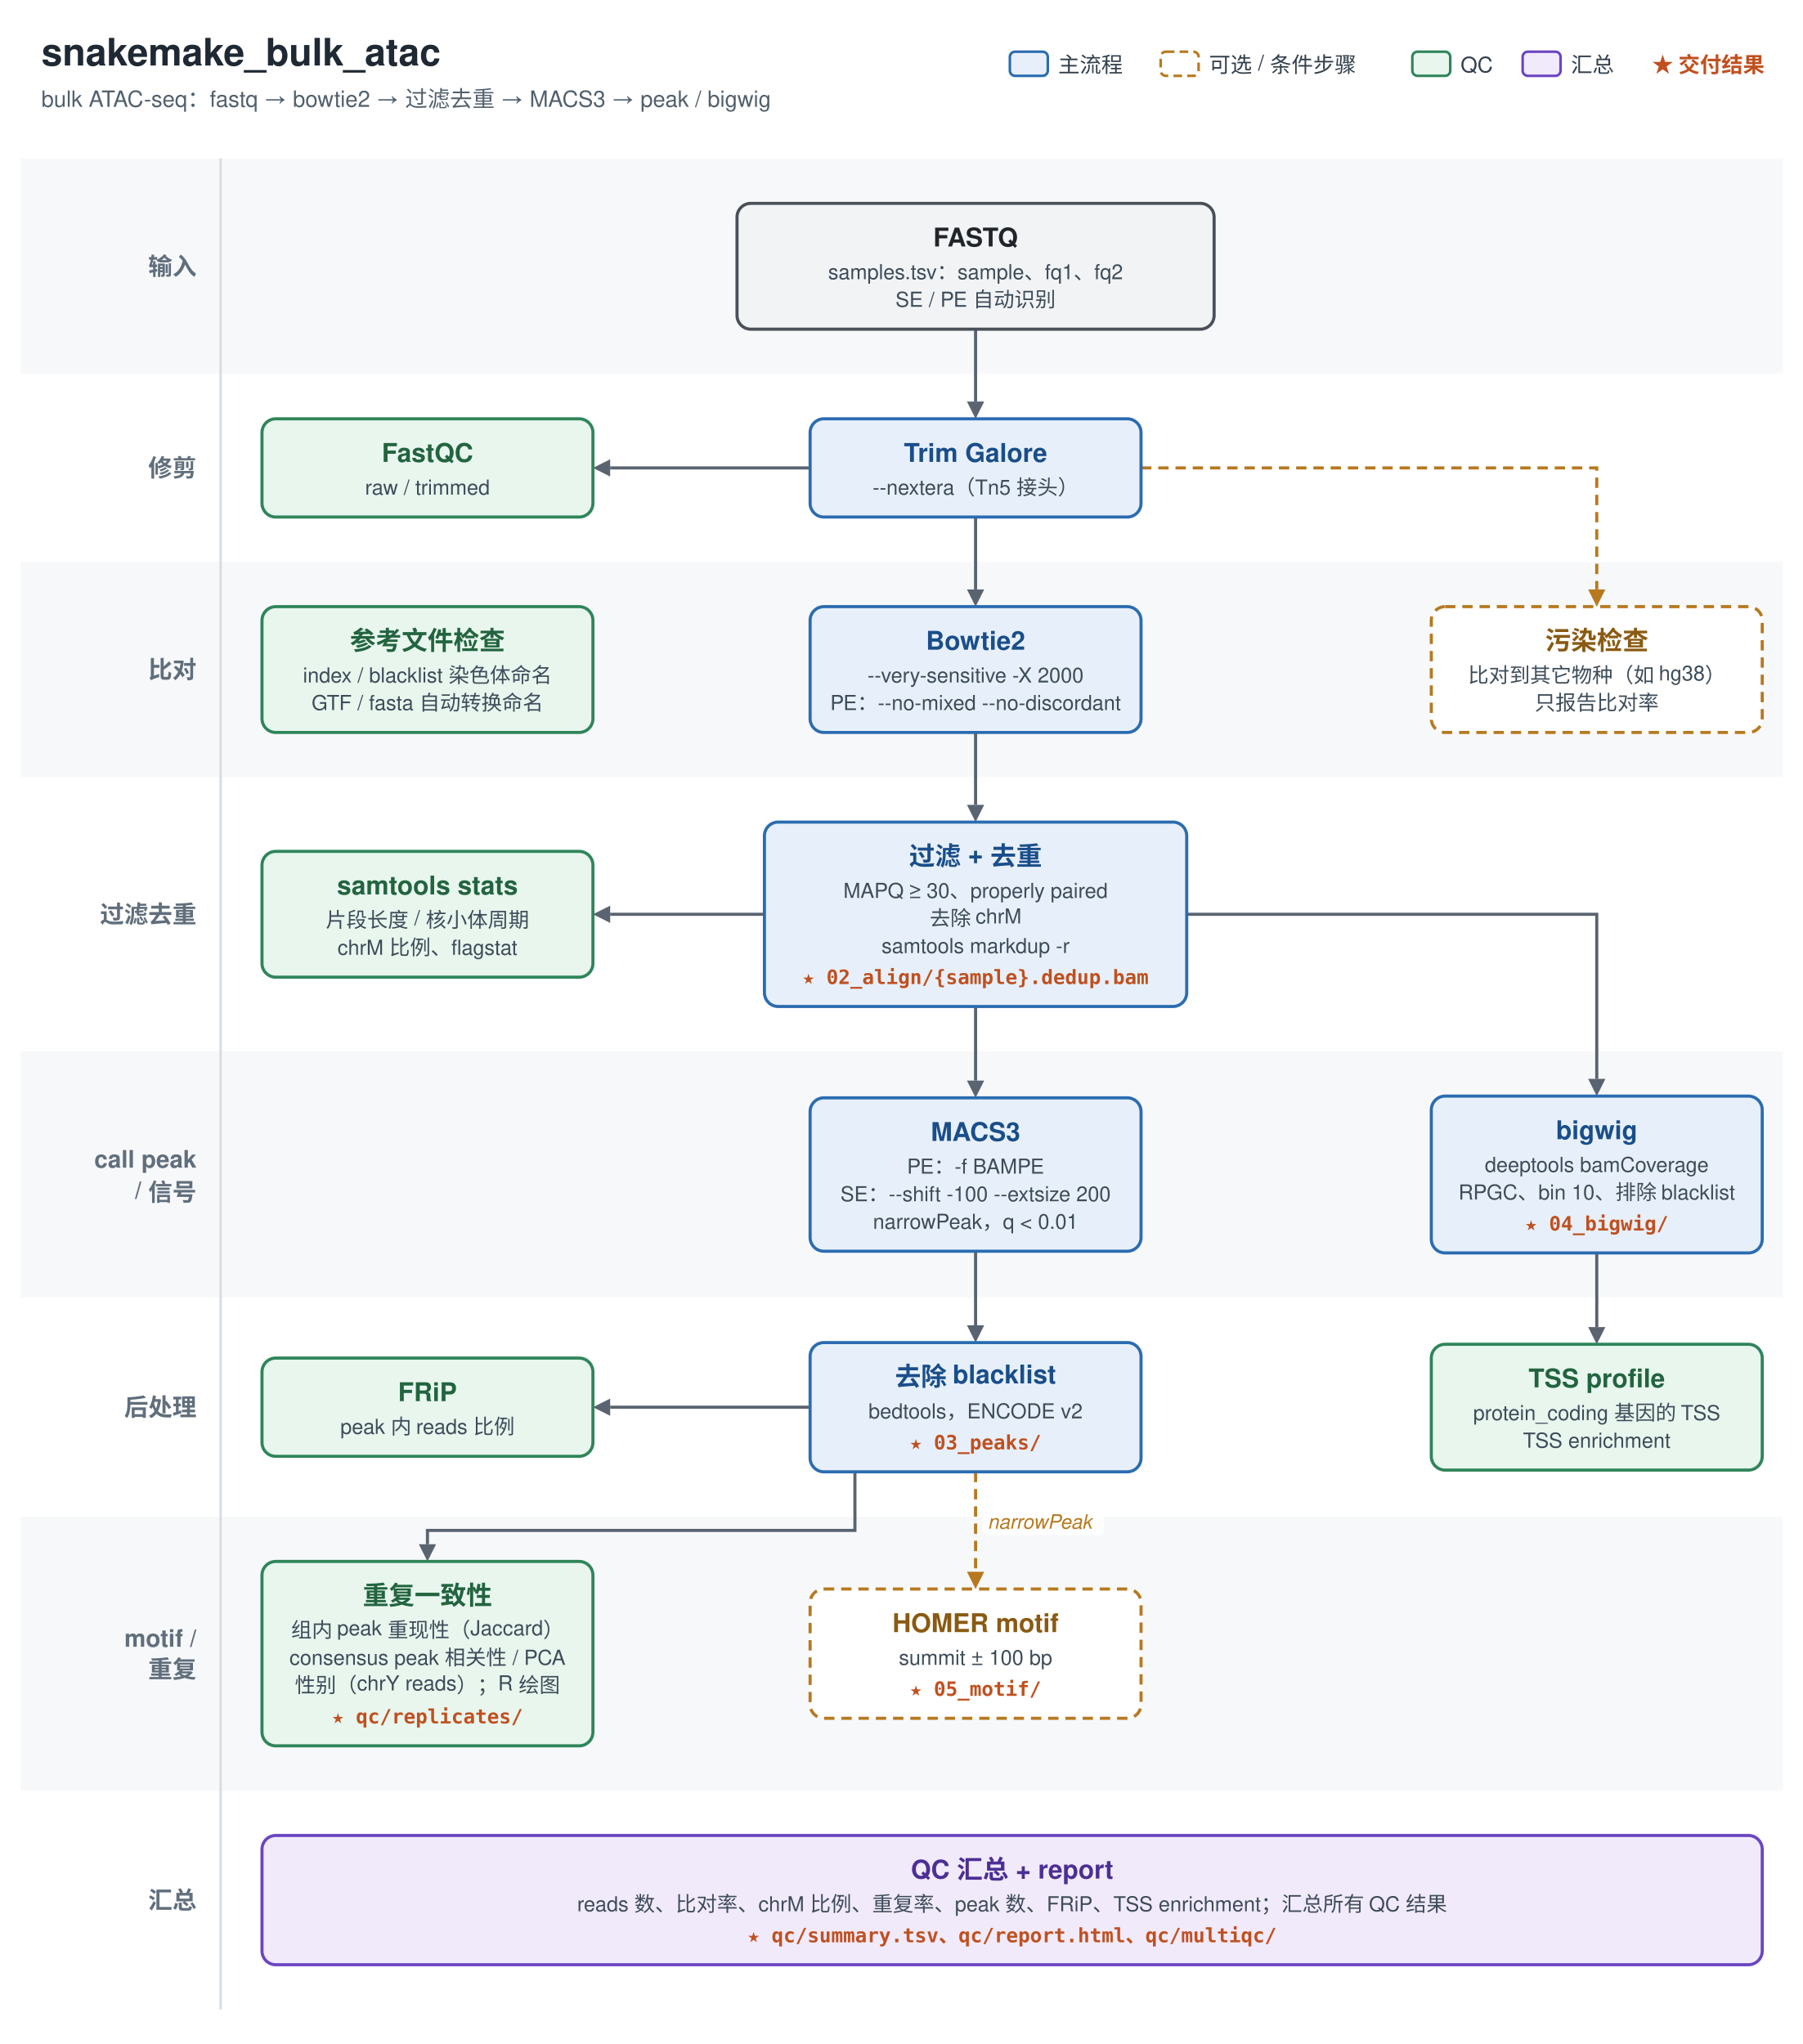
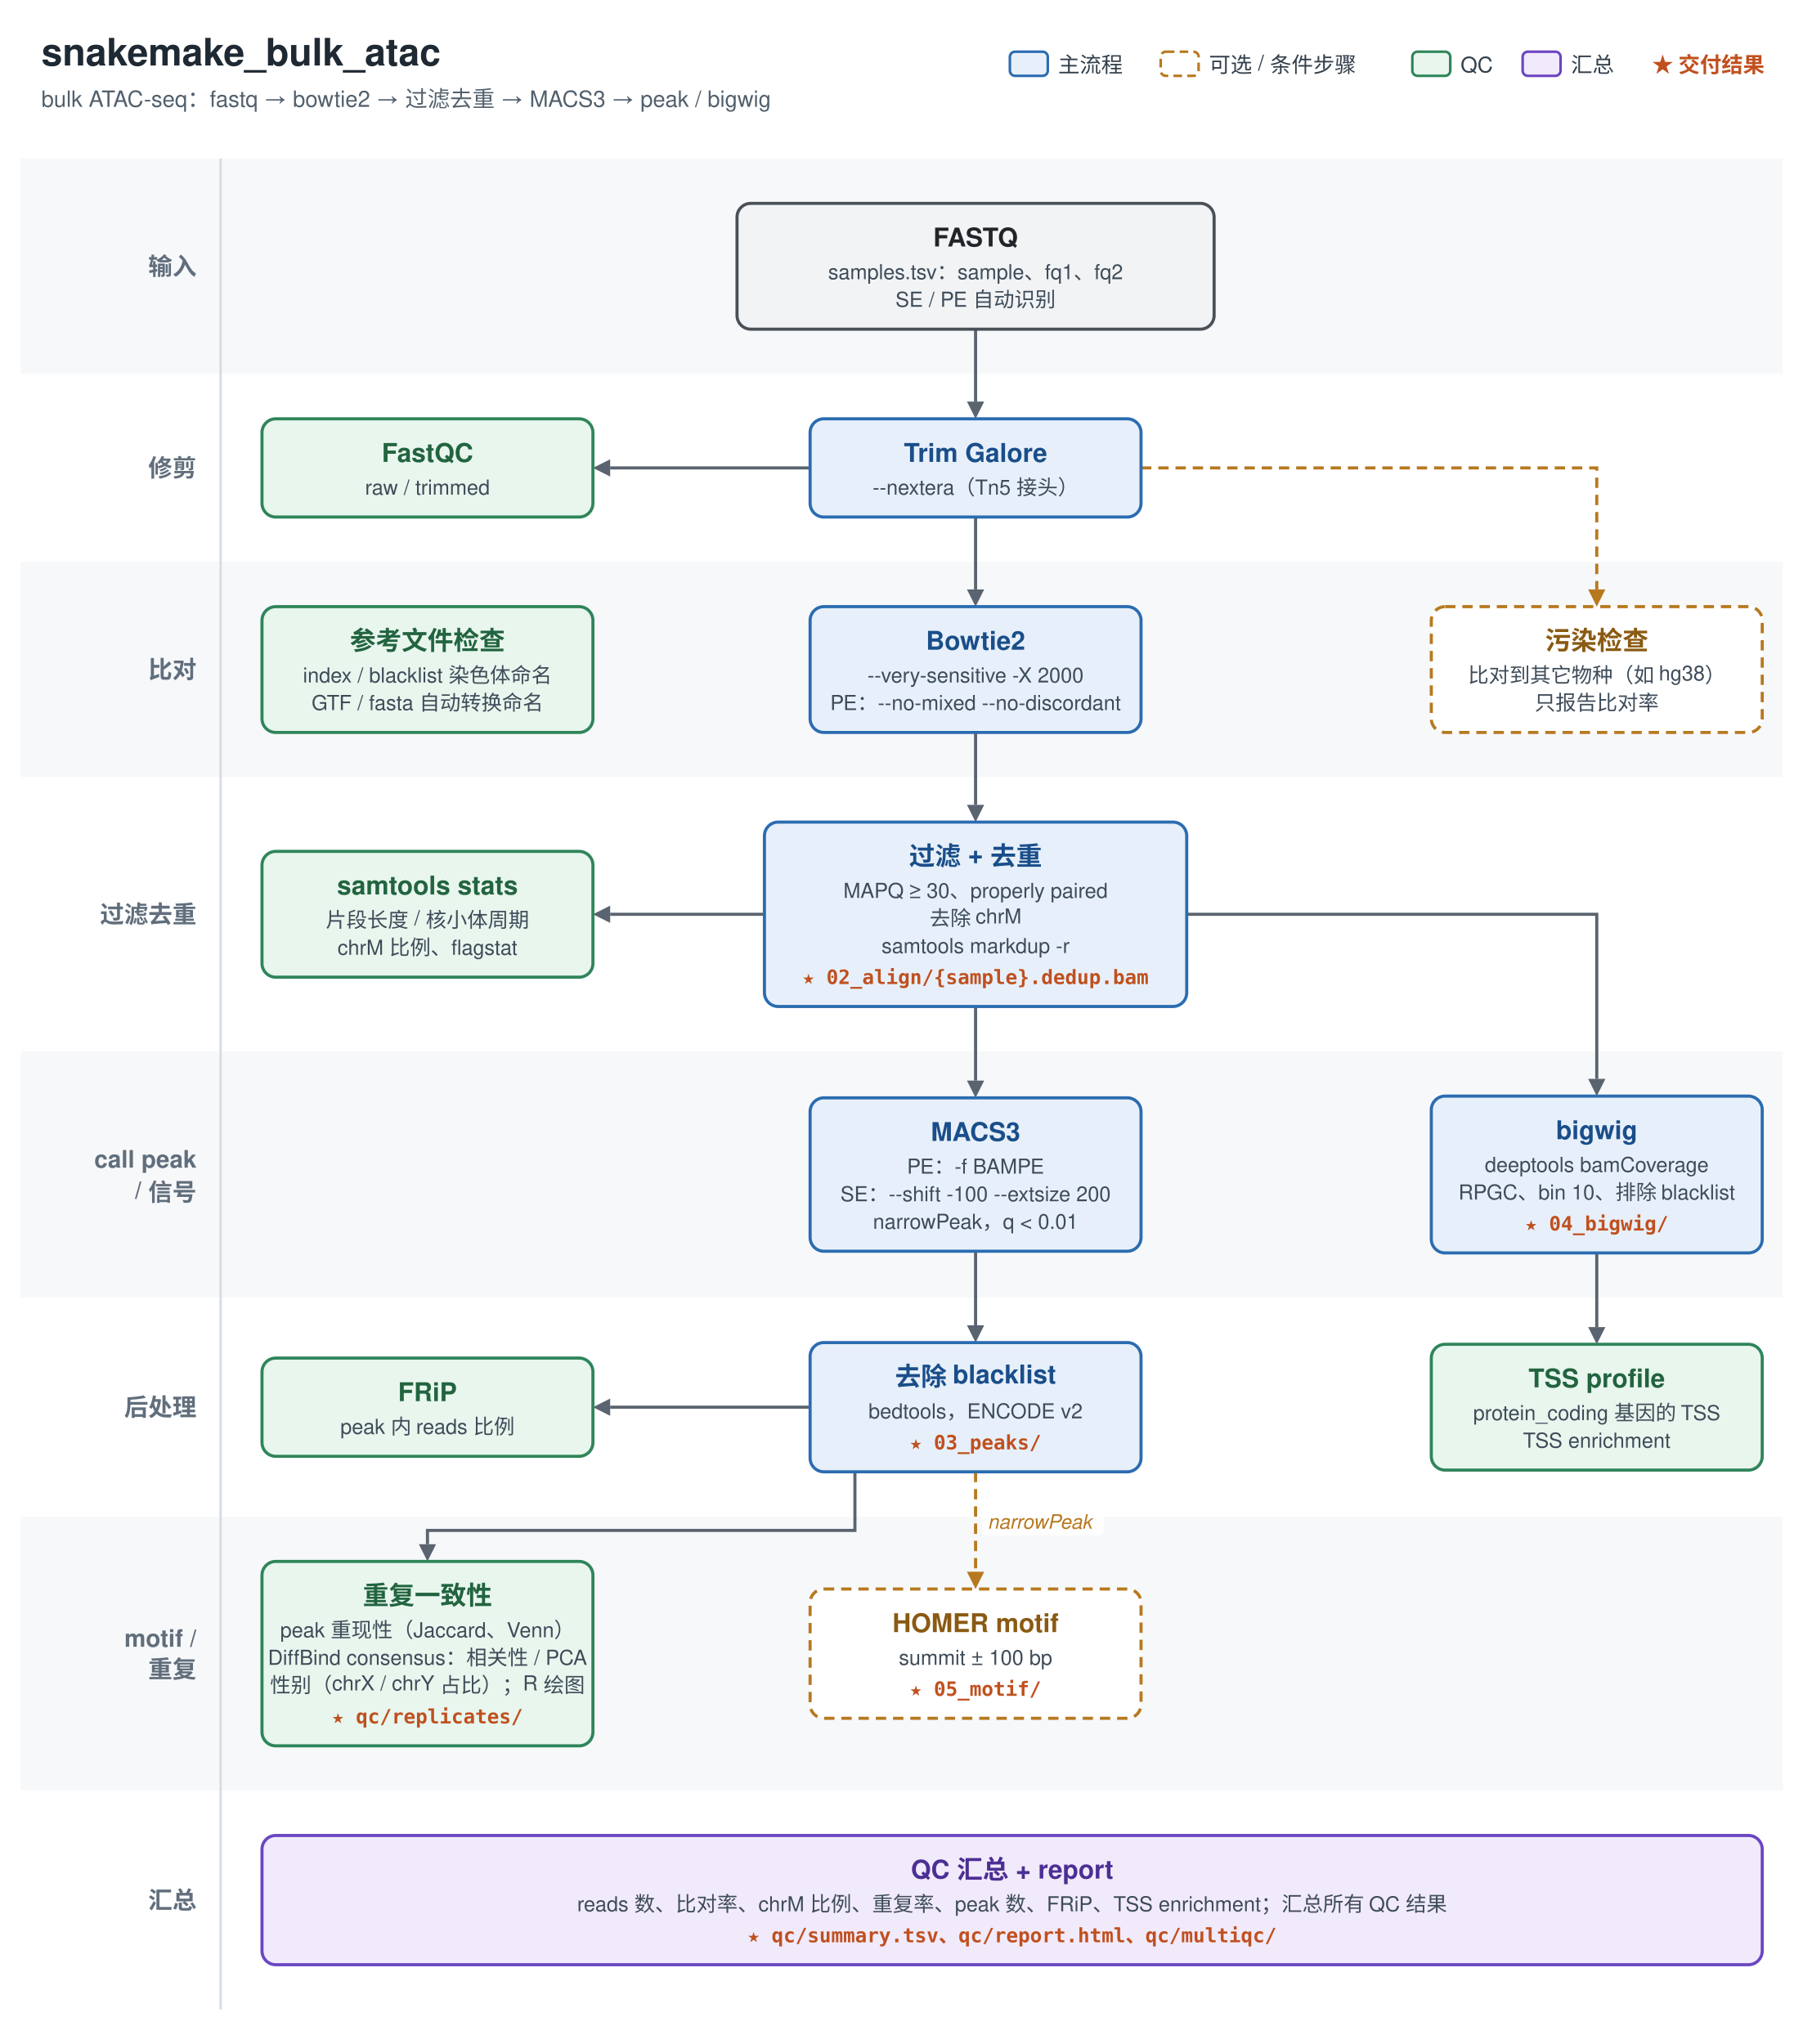
<svg xmlns="http://www.w3.org/2000/svg" width="1046" height="1186" viewBox="0 0 1046 1186" font-family="Helvetica, Arial, 'PingFang SC', 'Microsoft YaHei', 'Noto Sans CJK SC', 'WenQuanYi Micro Hei', sans-serif">
  <rect width="100%" height="100%" fill="#FFFFFF" />
  <text x="24" y="38" font-size="22" font-weight="700" fill="#1F2933">snakemake_bulk_atac</text>
  <text x="24" y="62" font-size="13" fill="#52606D">bulk ATAC-seq：fastq → bowtie2 → 过滤去重 → MACS3 → peak / bigwig</text>
  <rect x="585.9" y="30" width="22" height="14" rx="3" fill="#E7F0FA" stroke="#2B6CB0" stroke-width="1.5" />
  <text x="613.9" y="42" font-size="12.5" fill="#323F4B">主流程</text>
  <rect x="673.4" y="30" width="22" height="14" rx="3" fill="#FFFFFF" stroke="#B7791F" stroke-width="1.5" stroke-dasharray="5 3" />
  <text x="701.4" y="42" font-size="12.5" fill="#323F4B">可选 / 条件步骤</text>
  <rect x="819.4" y="30" width="22" height="14" rx="3" fill="#E8F6EE" stroke="#2F855A" stroke-width="1.5" />
  <text x="847.4" y="42" font-size="12.5" fill="#323F4B">QC</text>
  <rect x="883.4" y="30" width="22" height="14" rx="3" fill="#F1EAFB" stroke="#6B46C1" stroke-width="1.5" />
  <text x="911.4" y="42" font-size="12.5" fill="#323F4B">汇总</text>
  <text x="958.4" y="42" font-size="12.5" fill="#C0501F" font-weight="700">★ 交付结果</text>
  <rect x="12" y="92" width="1022.4" height="125" fill="#F7F8FA" />
  <text x="114" y="159.5" text-anchor="end" font-size="14" font-weight="700" fill="#616E7C">输入</text>
  <rect x="12" y="217" width="1022.4" height="109" fill="#FFFFFF" />
  <text x="114" y="276.5" text-anchor="end" font-size="14" font-weight="700" fill="#616E7C">修剪</text>
  <rect x="12" y="326" width="1022.4" height="125" fill="#F7F8FA" />
  <text x="114" y="393.5" text-anchor="end" font-size="14" font-weight="700" fill="#616E7C">比对</text>
  <rect x="12" y="451" width="1022.4" height="159" fill="#FFFFFF" />
  <text x="114" y="535.5" text-anchor="end" font-size="14" font-weight="700" fill="#616E7C">过滤去重</text>
  <rect x="12" y="610" width="1022.4" height="143" fill="#F7F8FA" />
  <text x="114" y="677.5" text-anchor="end" font-size="14" font-weight="700" fill="#616E7C">call peak</text>
  <text x="114" y="695.5" text-anchor="end" font-size="14" font-weight="700" fill="#616E7C">/ 信号</text>
  <rect x="12" y="753" width="1022.4" height="127" fill="#FFFFFF" />
  <text x="114" y="821.5" text-anchor="end" font-size="14" font-weight="700" fill="#616E7C">后处理</text>
  <rect x="12" y="880" width="1022.4" height="159" fill="#F7F8FA" />
  <text x="114" y="955.5" text-anchor="end" font-size="14" font-weight="700" fill="#616E7C">motif /</text>
  <text x="114" y="973.5" text-anchor="end" font-size="14" font-weight="700" fill="#616E7C">重复</text>
  <rect x="12" y="1039" width="1022.4" height="127" fill="#FFFFFF" />
  <text x="114" y="1107.5" text-anchor="end" font-size="14" font-weight="700" fill="#616E7C">汇总</text>
  <line x1="128" y1="92" x2="128" y2="1166" stroke="#D9DEE4" stroke-width="1.5" />
  <path d="M566.0,191.0 L566.0,233.0" fill="none" stroke="#5A6470" stroke-width="1.8" />
  <polygon points="566.0,243.0 561.0,233.0 571.0,233.0" fill="#5A6470" />
  <path d="M470.0,271.5 L354.0,271.5" fill="none" stroke="#5A6470" stroke-width="1.8" />
  <polygon points="344.0,271.5 354.0,266.5 354.0,276.5" fill="#5A6470" />
  <path d="M566.0,300.0 L566.0,342.0" fill="none" stroke="#5A6470" stroke-width="1.8" />
  <polygon points="566.0,352.0 561.0,342.0 571.0,342.0" fill="#5A6470" />
  <path d="M662.0,271.5 L926.4,271.5 L926.4,342.0" fill="none" stroke="#B7791F" stroke-width="1.8" stroke-dasharray="6 4" />
  <polygon points="926.4,352.0 921.4,342.0 931.4,342.0" fill="#B7791F" />
  <path d="M566.0,425.0 L566.0,467.0" fill="none" stroke="#5A6470" stroke-width="1.8" />
  <polygon points="566.0,477.0 561.0,467.0 571.0,467.0" fill="#5A6470" />
  <path d="M443.5,530.5 L354.0,530.5" fill="none" stroke="#5A6470" stroke-width="1.8" />
  <polygon points="344.0,530.5 354.0,525.5 354.0,535.5" fill="#5A6470" />
  <path d="M566.0,584.0 L566.0,627.0" fill="none" stroke="#5A6470" stroke-width="1.8" />
  <polygon points="566.0,637.0 561.0,627.0 571.0,627.0" fill="#5A6470" />
  <path d="M688.5,530.5 L926.4,530.5 L926.4,626.0" fill="none" stroke="#5A6470" stroke-width="1.8" />
  <polygon points="926.4,636.0 921.4,626.0 931.4,626.0" fill="#5A6470" />
  <path d="M566.0,726.0 L566.0,769.0" fill="none" stroke="#5A6470" stroke-width="1.8" />
  <polygon points="566.0,779.0 561.0,769.0 571.0,769.0" fill="#5A6470" />
  <path d="M470.0,816.5 L354.0,816.5" fill="none" stroke="#5A6470" stroke-width="1.8" />
  <polygon points="344.0,816.5 354.0,811.5 354.0,821.5" fill="#5A6470" />
  <path d="M926.4,727.0 L926.4,770.0" fill="none" stroke="#5A6470" stroke-width="1.8" />
  <polygon points="926.4,780.0 921.4,770.0 931.4,770.0" fill="#5A6470" />
  <path d="M566.0,854.0 L566.0,912.0" fill="none" stroke="#B7791F" stroke-width="1.8" stroke-dasharray="6 4" />
  <polygon points="566.0,922.0 561.0,912.0 571.0,912.0" fill="#B7791F" />
  <rect x="570.0" y="875.0" width="70.4" height="16" rx="3" fill="#FFFFFF" opacity="0.92" />
  <text x="573.0" y="887.0" text-anchor="start" font-size="11.5" font-style="italic" fill="#B7791F">narrowPeak</text>
  <path d="M496.0,854.0 L496.0,888.0 L248.0,888.0 L248.0,896.0" fill="none" stroke="#5A6470" stroke-width="1.8" />
  <polygon points="248.0,906.0 243.0,896.0 253.0,896.0" fill="#5A6470" />
  <rect x="427.6" y="118.0" width="276.8" height="73.0" rx="8" fill="#F1F3F5" stroke="#495057" stroke-width="1.8" />
  <text x="566.0" y="143.0" text-anchor="middle" font-size="15" font-weight="700" fill="#212529">FASTQ</text>
  <text x="566.0" y="162.0" text-anchor="middle" font-size="12" fill="#3E4C59">samples.tsv：sample、fq1、fq2</text>
  <text x="566.0" y="178.0" text-anchor="middle" font-size="12" fill="#3E4C59">SE / PE 自动识别</text>
  <rect x="152.0" y="243.0" width="192.0" height="57.0" rx="8" fill="#E8F6EE" stroke="#2F855A" stroke-width="1.8" />
  <text x="248.0" y="268.0" text-anchor="middle" font-size="15" font-weight="700" fill="#22643F">FastQC</text>
  <text x="248.0" y="287.0" text-anchor="middle" font-size="12" fill="#3E4C59">raw / trimmed</text>
  <rect x="470.0" y="243.0" width="192.0" height="57.0" rx="8" fill="#E7F0FA" stroke="#2B6CB0" stroke-width="1.8" />
  <text x="566.0" y="268.0" text-anchor="middle" font-size="15" font-weight="700" fill="#1A4E8A">Trim Galore</text>
  <text x="566.0" y="287.0" text-anchor="middle" font-size="12" fill="#3E4C59">--nextera（Tn5 接头）</text>
  <rect x="152.0" y="352.0" width="192.0" height="73.0" rx="8" fill="#E8F6EE" stroke="#2F855A" stroke-width="1.8" />
  <text x="248.0" y="377.0" text-anchor="middle" font-size="15" font-weight="700" fill="#22643F">参考文件检查</text>
  <text x="248.0" y="396.0" text-anchor="middle" font-size="12" fill="#3E4C59">index / blacklist 染色体命名</text>
  <text x="248.0" y="412.0" text-anchor="middle" font-size="12" fill="#3E4C59">GTF / fasta 自动转换命名</text>
  <rect x="470.0" y="352.0" width="192.0" height="73.0" rx="8" fill="#E7F0FA" stroke="#2B6CB0" stroke-width="1.8" />
  <text x="566.0" y="377.0" text-anchor="middle" font-size="15" font-weight="700" fill="#1A4E8A">Bowtie2</text>
  <text x="566.0" y="396.0" text-anchor="middle" font-size="12" fill="#3E4C59">--very-sensitive -X 2000</text>
  <text x="566.0" y="412.0" text-anchor="middle" font-size="12" fill="#3E4C59">PE：--no-mixed --no-discordant</text>
  <rect x="830.4" y="352.0" width="192.0" height="73.0" rx="8" fill="#FFFFFF" stroke="#B7791F" stroke-width="1.8" stroke-dasharray="6 4" />
  <text x="926.4" y="377.0" text-anchor="middle" font-size="15" font-weight="700" fill="#8A5A12">污染检查</text>
  <text x="926.4" y="396.0" text-anchor="middle" font-size="12" fill="#3E4C59">比对到其它物种（如 hg38）</text>
  <text x="926.4" y="412.0" text-anchor="middle" font-size="12" fill="#3E4C59">只报告比对率</text>
  <rect x="152.0" y="494.0" width="192.0" height="73.0" rx="8" fill="#E8F6EE" stroke="#2F855A" stroke-width="1.8" />
  <text x="248.0" y="519.0" text-anchor="middle" font-size="15" font-weight="700" fill="#22643F">samtools stats</text>
  <text x="248.0" y="538.0" text-anchor="middle" font-size="12" fill="#3E4C59">片段长度 / 核小体周期</text>
  <text x="248.0" y="554.0" text-anchor="middle" font-size="12" fill="#3E4C59">chrM 比例、flagstat</text>
  <rect x="443.5" y="477.0" width="245.0" height="107.0" rx="8" fill="#E7F0FA" stroke="#2B6CB0" stroke-width="1.8" />
  <text x="566.0" y="502.0" text-anchor="middle" font-size="15" font-weight="700" fill="#1A4E8A">过滤 + 去重</text>
  <text x="566.0" y="521.0" text-anchor="middle" font-size="12" fill="#3E4C59">MAPQ ≥ 30、properly paired</text>
  <text x="566.0" y="537.0" text-anchor="middle" font-size="12" fill="#3E4C59">去除 chrM</text>
  <text x="566.0" y="553.0" text-anchor="middle" font-size="12" fill="#3E4C59">samtools markdup -r</text>
  <text x="566.0" y="571.0" text-anchor="middle" font-size="11.5" font-weight="700" font-family="Menlo, Consolas, 'DejaVu Sans Mono', monospace" fill="#C0501F">★ 02_align/{sample}.dedup.bam</text>
  <rect x="470.0" y="637.0" width="192.0" height="89.0" rx="8" fill="#E7F0FA" stroke="#2B6CB0" stroke-width="1.8" />
  <text x="566.0" y="662.0" text-anchor="middle" font-size="15" font-weight="700" fill="#1A4E8A">MACS3</text>
  <text x="566.0" y="681.0" text-anchor="middle" font-size="12" fill="#3E4C59">PE：-f BAMPE</text>
  <text x="566.0" y="697.0" text-anchor="middle" font-size="12" fill="#3E4C59">SE：--shift -100 --extsize 200</text>
  <text x="566.0" y="713.0" text-anchor="middle" font-size="12" fill="#3E4C59">narrowPeak，q &lt; 0.01</text>
  <rect x="830.4" y="636.0" width="192.0" height="91.0" rx="8" fill="#E7F0FA" stroke="#2B6CB0" stroke-width="1.8" />
  <text x="926.4" y="661.0" text-anchor="middle" font-size="15" font-weight="700" fill="#1A4E8A">bigwig</text>
  <text x="926.4" y="680.0" text-anchor="middle" font-size="12" fill="#3E4C59">deeptools bamCoverage</text>
  <text x="926.4" y="696.0" text-anchor="middle" font-size="12" fill="#3E4C59">RPGC、bin 10、排除 blacklist</text>
  <text x="926.4" y="714.0" text-anchor="middle" font-size="11.5" font-weight="700" font-family="Menlo, Consolas, 'DejaVu Sans Mono', monospace" fill="#C0501F">★ 04_bigwig/</text>
  <rect x="152.0" y="788.0" width="192.0" height="57.0" rx="8" fill="#E8F6EE" stroke="#2F855A" stroke-width="1.8" />
  <text x="248.0" y="813.0" text-anchor="middle" font-size="15" font-weight="700" fill="#22643F">FRiP</text>
  <text x="248.0" y="832.0" text-anchor="middle" font-size="12" fill="#3E4C59">peak 内 reads 比例</text>
  <rect x="470.0" y="779.0" width="192.0" height="75.0" rx="8" fill="#E7F0FA" stroke="#2B6CB0" stroke-width="1.8" />
  <text x="566.0" y="804.0" text-anchor="middle" font-size="15" font-weight="700" fill="#1A4E8A">去除 blacklist</text>
  <text x="566.0" y="823.0" text-anchor="middle" font-size="12" fill="#3E4C59">bedtools，ENCODE v2</text>
  <text x="566.0" y="841.0" text-anchor="middle" font-size="11.5" font-weight="700" font-family="Menlo, Consolas, 'DejaVu Sans Mono', monospace" fill="#C0501F">★ 03_peaks/</text>
  <rect x="830.4" y="780.0" width="192.0" height="73.0" rx="8" fill="#E8F6EE" stroke="#2F855A" stroke-width="1.8" />
  <text x="926.4" y="805.0" text-anchor="middle" font-size="15" font-weight="700" fill="#22643F">TSS profile</text>
  <text x="926.4" y="824.0" text-anchor="middle" font-size="12" fill="#3E4C59">protein_coding 基因的 TSS</text>
  <text x="926.4" y="840.0" text-anchor="middle" font-size="12" fill="#3E4C59">TSS enrichment</text>
  <rect x="470.0" y="922.0" width="192.0" height="75.0" rx="8" fill="#FFFFFF" stroke="#B7791F" stroke-width="1.8" stroke-dasharray="6 4" />
  <text x="566.0" y="947.0" text-anchor="middle" font-size="15" font-weight="700" fill="#8A5A12">HOMER motif</text>
  <text x="566.0" y="966.0" text-anchor="middle" font-size="12" fill="#3E4C59">summit ± 100 bp</text>
  <text x="566.0" y="984.0" text-anchor="middle" font-size="11.5" font-weight="700" font-family="Menlo, Consolas, 'DejaVu Sans Mono', monospace" fill="#C0501F">★ 05_motif/</text>
  <rect x="152.0" y="1065.0" width="870.4" height="75.0" rx="8" fill="#F1EAFB" stroke="#6B46C1" stroke-width="1.8" />
  <text x="587.2" y="1090.0" text-anchor="middle" font-size="15" font-weight="700" fill="#4C2F94">QC 汇总 + report</text>
  <text x="587.2" y="1109.0" text-anchor="middle" font-size="12" fill="#3E4C59">reads 数、比对率、chrM 比例、重复率、peak 数、FRiP、TSS enrichment；汇总所有 QC 结果</text>
  <text x="587.2" y="1127.0" text-anchor="middle" font-size="11.5" font-weight="700" font-family="Menlo, Consolas, 'DejaVu Sans Mono', monospace" fill="#C0501F">★ qc/summary.tsv、qc/report.html、qc/multiqc/</text>
  <rect x="152.0" y="906.0" width="192.0" height="107.0" rx="8" fill="#E8F6EE" stroke="#2F855A" stroke-width="1.8" />
  <text x="248.0" y="931.0" text-anchor="middle" font-size="15" font-weight="700" fill="#22643F">重复一致性</text>
-   <text x="248.0" y="950.0" text-anchor="middle" font-size="12" fill="#3E4C59">组内 peak 重现性（Jaccard）</text>
-   <text x="248.0" y="966.0" text-anchor="middle" font-size="12" fill="#3E4C59">consensus peak 相关性 / PCA</text>
-   <text x="248.0" y="982.0" text-anchor="middle" font-size="12" fill="#3E4C59">性别（chrY reads）；R 绘图</text>
+   <text x="248.0" y="950.0" text-anchor="middle" font-size="12" fill="#3E4C59">peak 重现性（Jaccard、Venn）</text>
+   <text x="248.0" y="966.0" text-anchor="middle" font-size="12" fill="#3E4C59">DiffBind consensus：相关性 / PCA</text>
+   <text x="248.0" y="982.0" text-anchor="middle" font-size="12" fill="#3E4C59">性别（chrX / chrY 占比）；R 绘图</text>
  <text x="248.0" y="1000.0" text-anchor="middle" font-size="11.5" font-weight="700" font-family="Menlo, Consolas, 'DejaVu Sans Mono', monospace" fill="#C0501F">★ qc/replicates/</text>
</svg>
